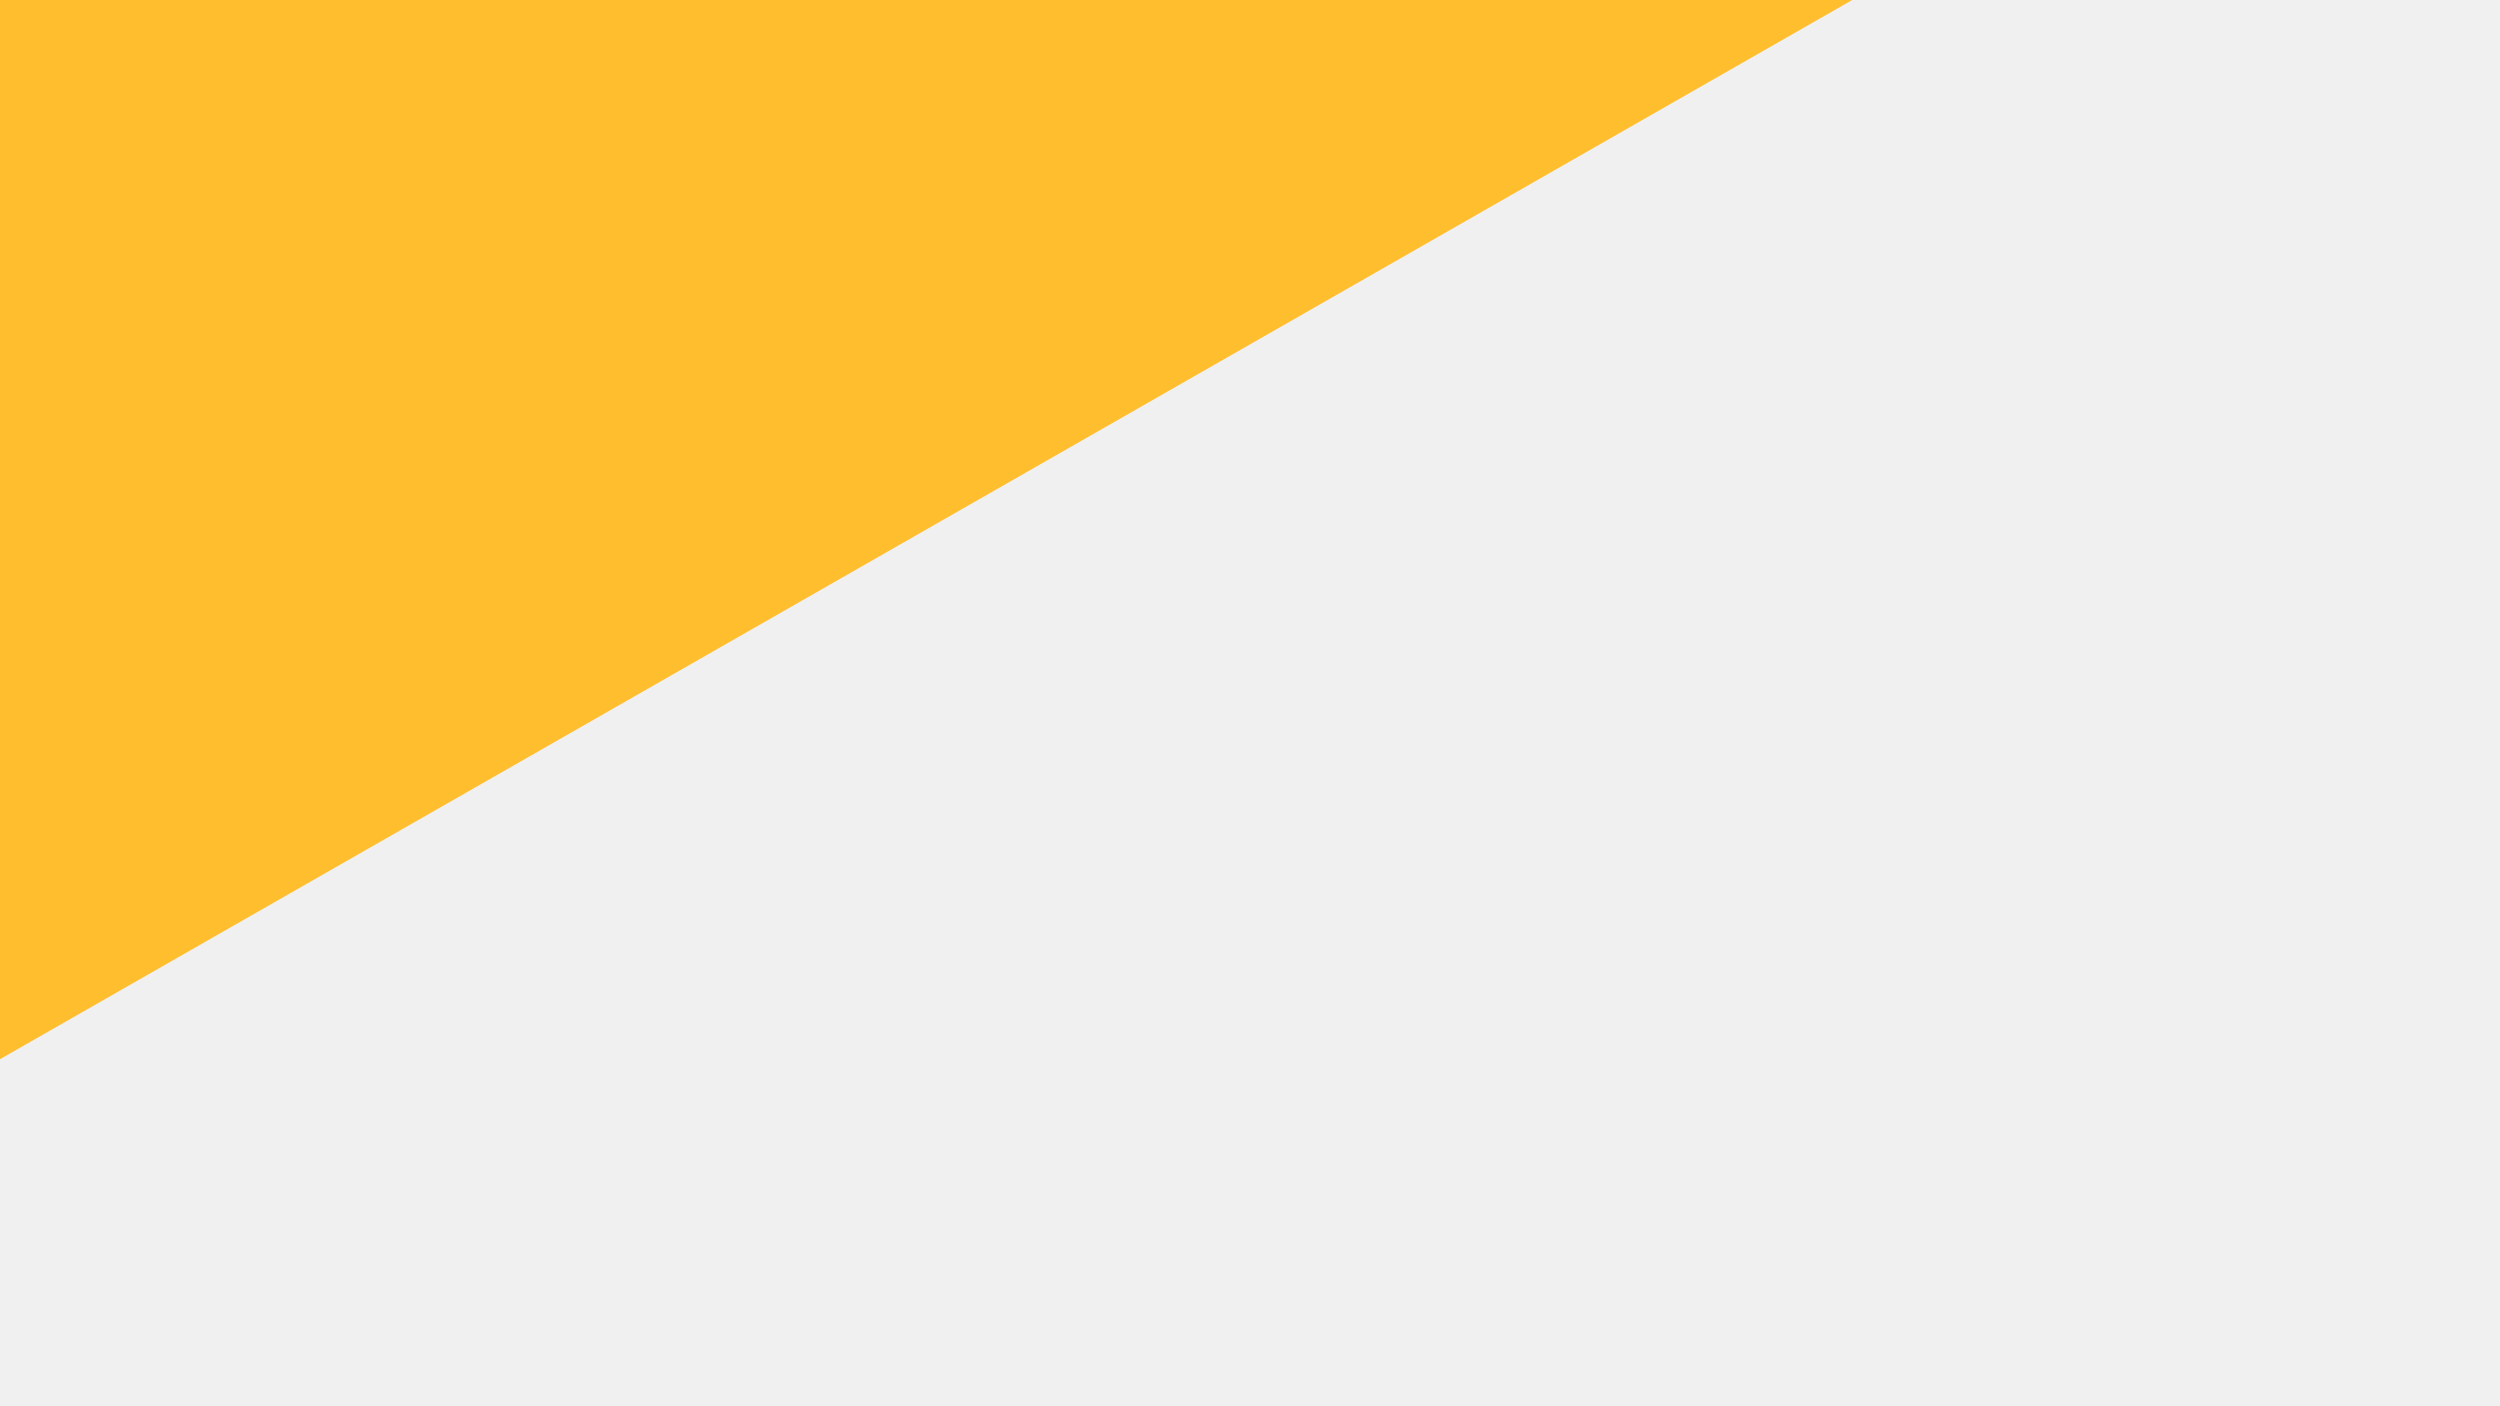
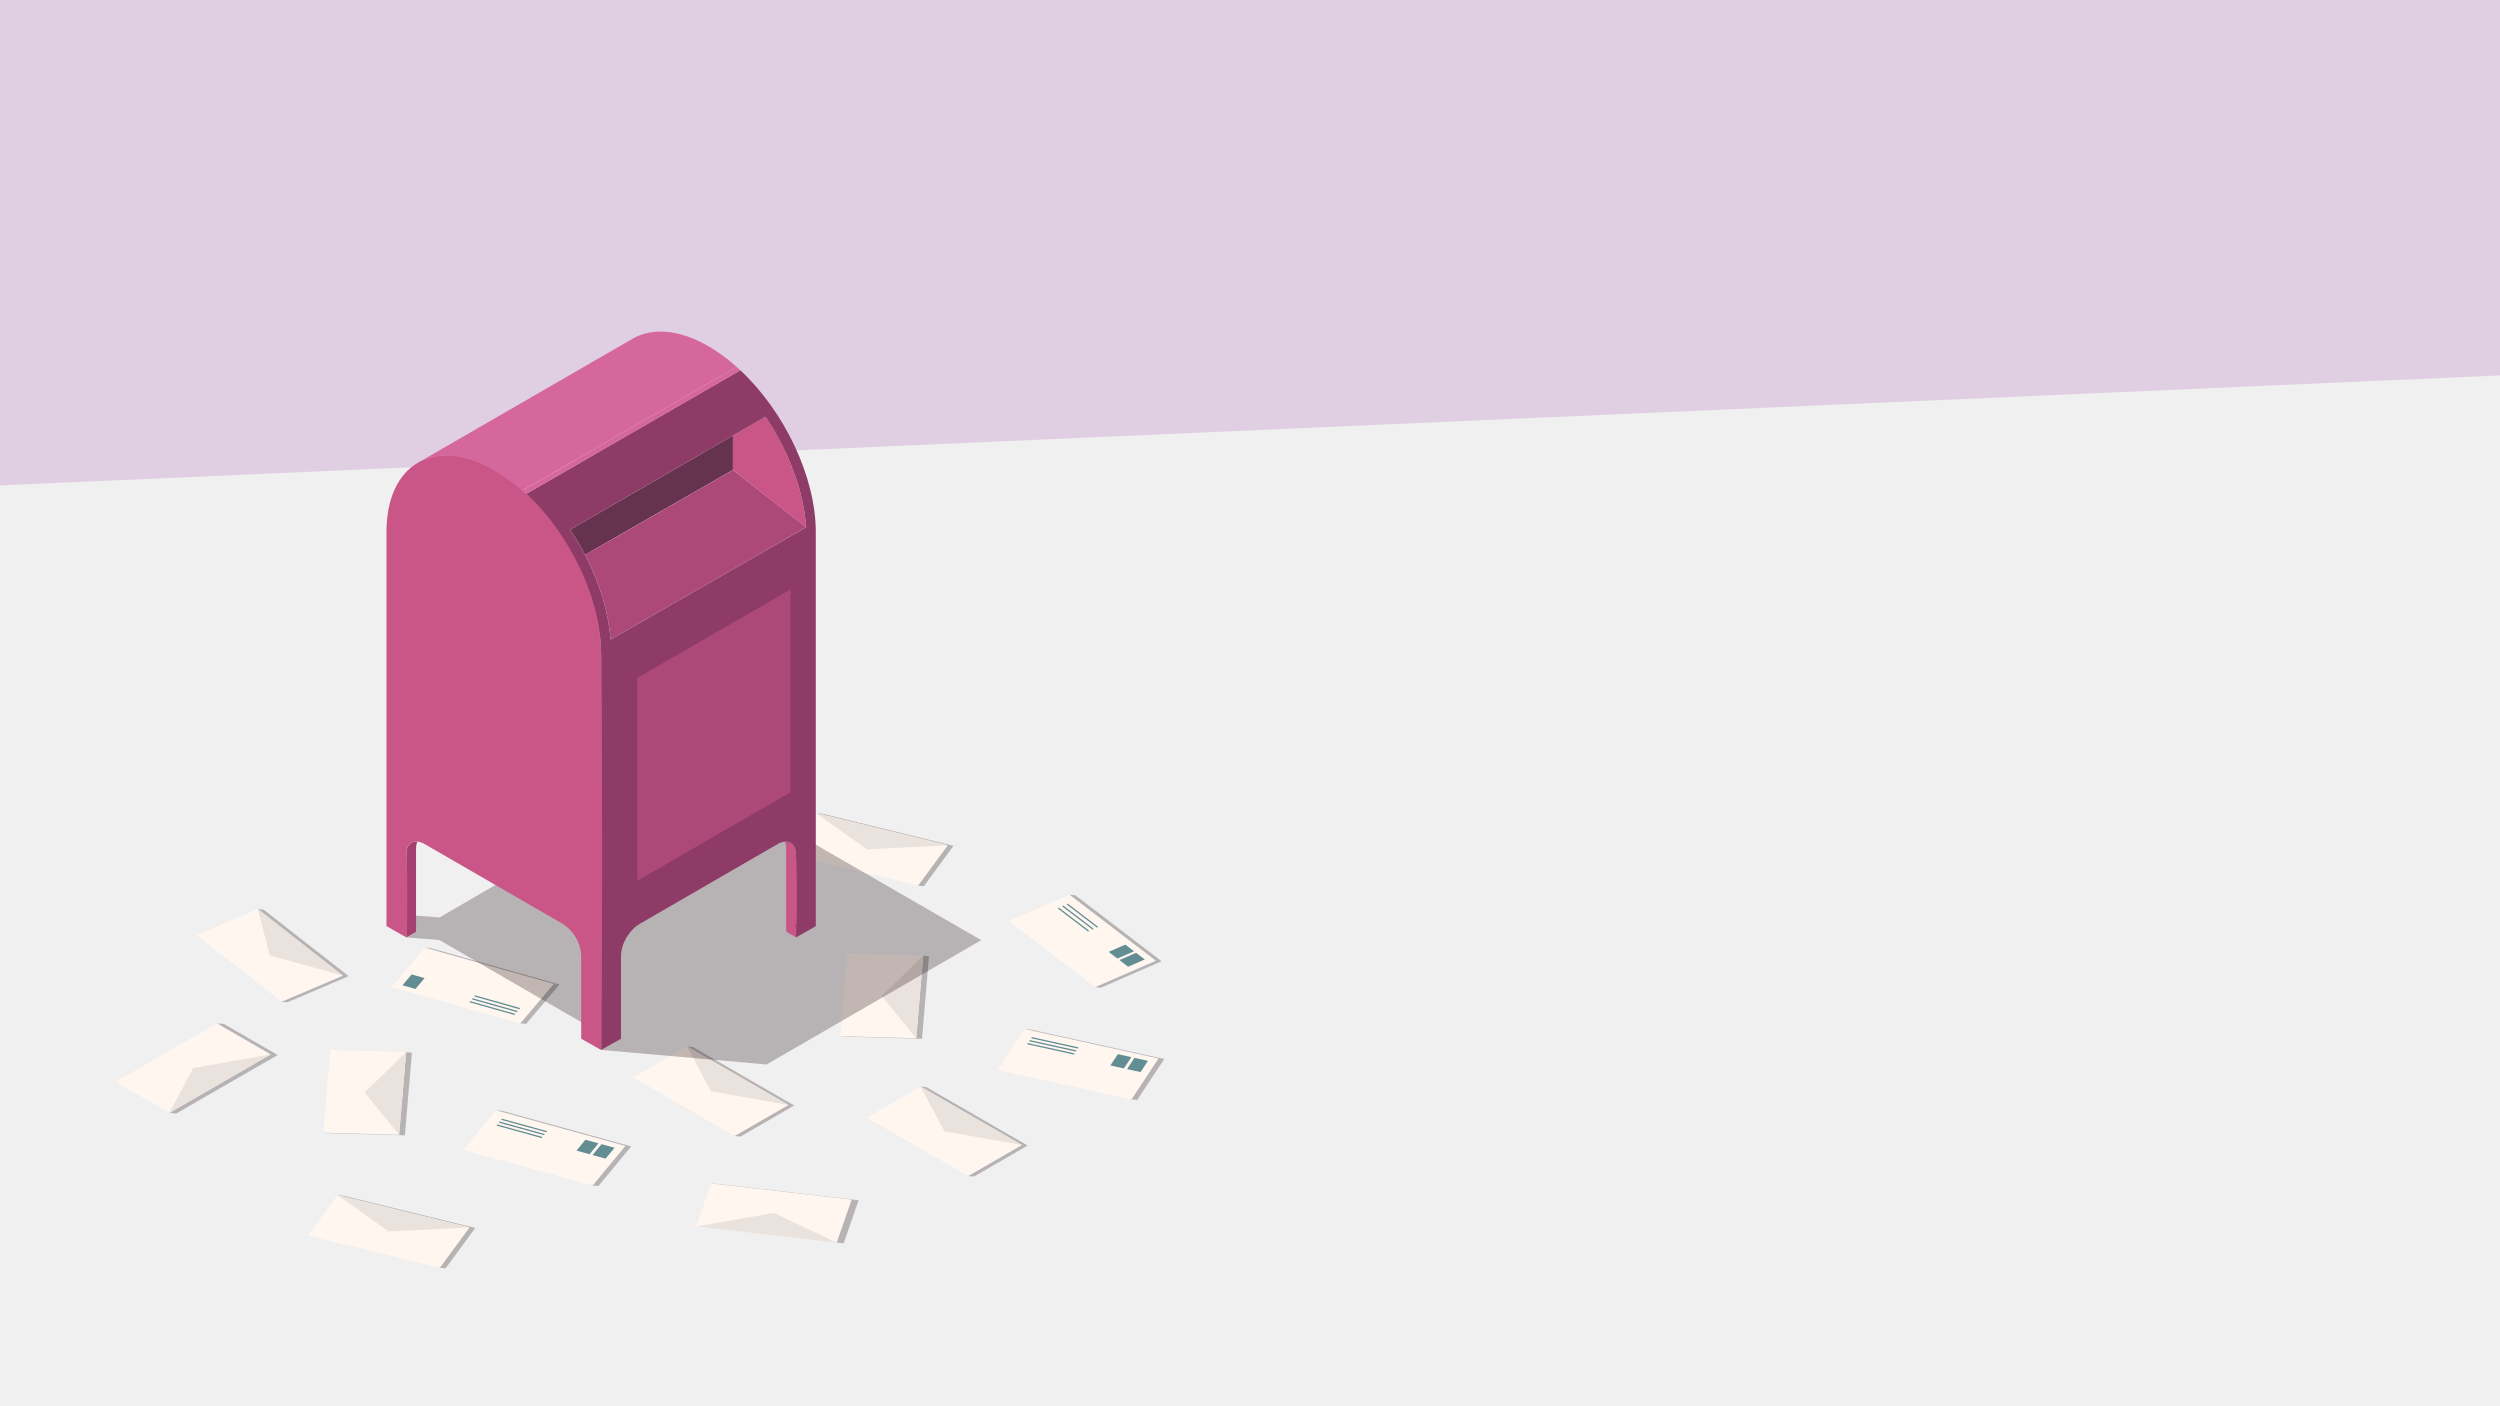
<svg xmlns="http://www.w3.org/2000/svg" viewBox="0 0 1366 768">
  <defs>
-     <style>.cls-1{fill:#ffbe2e;}</style>
+     <style>.cls-1{isolation:isolate;}.cls-2{fill:#e0cfe2;fill-rule:evenodd;}.cls-3{fill:#52494b;opacity:0.36;mix-blend-mode:multiply;}.cls-4{fill:#fff6f0;}.cls-5{fill:#628d93;}.cls-6{fill:#eae2dd;}.cls-7{fill:#c95687;}.cls-8{fill:#66334e;}.cls-9{fill:#ad4979;}.cls-10{fill:#a54171;}.cls-11{fill:#fff;stroke:#231f20;stroke-miterlimit:10;stroke-width:0.72px;}.cls-12{fill:#8e3c67;}.cls-13{fill:#d6679c;}</style>
  </defs>
-   <g id="Code">
-     <polygon class="cls-1" points="1365.88 -202.34 0 578.74 0 -713.35 1365.88 -715.23 1365.88 -202.34" />
+   <g class="cls-1">
+     <g id="Contact_New" data-name="Contact New">
+       <polygon class="cls-2" points="1366 205.13 0 265.23 0 -1 1366 -1 1366 205.13" />
+       <polygon class="cls-3" points="287.47 559.46 305.71 537.92 235.35 518.06 232.2 517.79 284.32 559.18 287.47 559.46" />
+       <polygon class="cls-4" points="232.2 517.79 302.56 537.64 284.32 559.18 213.97 539.33 232.2 517.79" />
+       <polygon class="cls-5" points="232.01 534.44 224.92 532.43 219.9 538.36 227 540.36 232.01 534.44" />
+       <path class="cls-5" d="M281.1,554.56H281l-24.07-6.79a.36.36,0,1,1,.19-.69l24.07,6.79a.36.36,0,0,1-.1.7Z" />
+       <path class="cls-5" d="M282.44,553h-.1l-24.07-6.79a.36.36,0,1,1,.19-.69l24.07,6.79a.36.36,0,0,1-.1.7Z" />
+       <path class="cls-5" d="M283.77,551.41h-.1L259.6,544.6a.36.36,0,1,1,.19-.69l24.07,6.79a.36.36,0,0,1-.1.7Z" />
+       <polygon class="cls-3" points="462.29 566.42 503.77 567.6 507.61 522.44 504.46 522.16 459.14 566.14 462.29 566.42" />
+       <polygon class="cls-4" points="459.14 566.14 462.99 520.99 504.46 522.16 500.62 567.32 459.14 566.14" />
+       <polygon class="cls-6" points="481.8 544.15 500.62 567.32 504.46 522.16 481.8 544.15" />
+       <polygon class="cls-3" points="392.35 646.94 469.14 655.8 461 679.31 457.19 678.98 388.54 646.61 392.35 646.94" />
+       <polygon class="cls-4" points="388.54 646.61 465.33 655.47 457.19 678.98 380.4 670.12 388.54 646.61" />
+       <polygon class="cls-6" points="422.87 662.79 380.4 670.12 457.19 678.98 422.87 662.79" />
+       <polygon class="cls-3" points="179.75 619.16 221.23 620.34 225.07 575.18 221.93 574.91 176.6 618.89 179.75 619.16" />
+       <polygon class="cls-4" points="176.6 618.89 180.45 573.73 221.93 574.91 218.08 620.07 176.6 618.89" />
+       <polygon class="cls-6" points="199.26 596.9 218.08 620.07 221.93 574.91 199.26 596.9" />
+       <polygon class="cls-3" points="445.75 444.23 501.64 483.95 504.79 484.22 521 462.15 448.9 444.5 445.75 444.23" />
+       <polygon class="cls-4" points="501.64 483.95 429.55 466.3 445.75 444.23 517.85 461.87 501.64 483.95" />
+       <polygon class="cls-6" points="473.7 464.08 517.85 461.87 445.75 444.23 473.7 464.08" />
+       <polygon class="cls-3" points="184.45 653.03 240.34 692.75 243.49 693.03 259.69 670.95 187.6 653.31 184.45 653.03" />
+       <polygon class="cls-4" points="240.34 692.75 168.24 675.11 184.45 653.03 256.55 670.68 240.34 692.75" />
+       <polygon class="cls-6" points="212.39 672.89 256.55 670.68 184.45 653.03 212.39 672.89" />
+       <polygon class="cls-3" points="404.59 621 433.95 604.04 378.58 572.07 375.43 571.8 401.44 620.72 404.59 621" />
+       <polygon class="cls-4" points="401.44 620.72 346.06 588.75 375.43 571.8 430.8 603.77 401.44 620.72" />
+       <polygon class="cls-6" points="388.43 596.26 430.8 603.77 375.43 571.8 388.43 596.26" />
+       <polygon class="cls-3" points="418.87 446.04 328.47 438.13 338.92 443.93 240.14 501.29 222.04 499.89 222.04 512.2 240.14 513.66 336.26 569.31 328.47 573.69 346.57 575.27 346.57 575.27 346.57 575.27 418.87 581.64 536.16 513.7 418.87 446.04" />
+       <path class="cls-7" d="M429.83,459.81a6.42,6.42,0,0,0-1,0,10.44,10.44,0,0,1,.73,4.1v45.17l5.33,3.08V467C434.9,462.46,432.91,459.94,429.83,459.81Z" />
+       <path class="cls-8" d="M328.47,279.58l-5.07,2.93-11.91,6.88h0a144.16,144.16,0,0,1,8.17,13.78L323.4,301l5.07-2.91,72-41.35V238Z" />
+       <path class="cls-9" d="M400.48,256.78l-72,41.35L323.4,301l-3.73,2.14q2,3.83,3.73,7.75a133.43,133.43,0,0,1,5.07,13.18,107.82,107.82,0,0,1,5.11,25.35l106.9-61.37Z" />
+       <path class="cls-10" d="M222,467v45.17l5.33-3.08V463.95a10.39,10.39,0,0,1,.73-4.1C224.46,459.44,222,462,222,467Z" />
+       <path class="cls-7" d="M328.25,352.53c-.08-1.18-.2-2.36-.33-3.55A110,110,0,0,0,323.4,328a136.43,136.43,0,0,0-9.07-21.78,144.17,144.17,0,0,0-8.17-13.77h0C296.22,277.67,283.67,265,270,257.06l-.2-.12c-14.84-8.57-28.38-10-38.7-5.49a27.9,27.9,0,0,0-2.76,1.39c-10.61,6.13-17.18,19.28-17.18,38h0V506L222,512.19V467c0-5,2.42-7.58,6.07-7.18a10.87,10.87,0,0,1,4.18,1.5l75.06,43.4a21.83,21.83,0,0,1,10.26,17.67v45.17l10.86,6.15v-6.1h0V358.55Q328.47,355.57,328.25,352.53Z" />
+       <polygon class="cls-11" points="434.9 506.1 435.19 505.93 434.9 505.77 434.9 506.1" />
+       <path class="cls-7" d="M418.29,227.69,400.48,238v18.8l40,31.31h0C439.1,268,430.73,246.18,418.29,227.69Z" />
+       <path class="cls-12" d="M404.54,202.31,287.24,270a130.1,130.1,0,0,1,18.92,22.44h0a144.17,144.17,0,0,1,8.17,13.77A136.43,136.43,0,0,1,323.4,328,110,110,0,0,1,327.92,349c.13,1.19.24,2.37.33,3.55q.22,3,.22,6V567.64h0v6.1l10.86-6.15V522.41c0-6.77,4.47-14.28,10.33-17.67l75-43.4a10.9,10.9,0,0,1,4.16-1.5,6.39,6.39,0,0,1,1,0c3.08.13,5.07,2.65,5.07,7.21v38.75l.29.16-.29.16v6.1l5.67-3.21.12.07v-.14l5.07-2.87V290.78C445.76,260.37,428.42,224.67,404.54,202.31ZM323.4,310.93q-1.74-3.92-3.73-7.75a144.15,144.15,0,0,0-8.17-13.78h0l11.91-6.88,5.07-2.93,72-41.61,17.81-10.29c12.43,18.49,20.81,40.31,22.19,60.4l-106.9,61.37a107.82,107.82,0,0,0-5.11-25.35A133.44,133.44,0,0,0,323.4,310.93Z" />
+       <polygon class="cls-9" points="431.87 432.91 348.15 481.25 348.15 370.47 431.87 322.13 431.87 432.91" />
+       <path class="cls-7" d="M328.47,358.55l-.1-1.86-.12-2.23c-.05-.88-.07-1.88-.21-3-.21-2.26-.54-5-1.11-8.08s-1.34-6.56-2.37-10.29-2.34-7.72-3.94-11.85-3.51-8.41-5.67-12.73a143,143,0,0,0-7.38-12.94c-1.36-2.13-2.82-4.25-4.32-6.34-.75-1-1.5-2.08-2.3-3.09l-1.18-1.53-1.21-1.51a121.22,121.22,0,0,0-10.32-11.38,103,103,0,0,0-11.36-9.6A86.36,86.36,0,0,0,265,254.85a57,57,0,0,0-11.63-4.38A42.49,42.49,0,0,0,243,249.17a32.58,32.58,0,0,0-8,1l-1.53.46c-.48.14-.91.33-1.33.48A22,22,0,0,0,230,252c-1.1.52-1.65.85-1.65.85s.55-.35,1.63-.9a22.05,22.05,0,0,1,2-.92c.41-.16.84-.37,1.32-.52l1.53-.5a32.89,32.89,0,0,1,8.09-1.24,40.72,40.72,0,0,1,10.57,1.12,57.64,57.64,0,0,1,11.84,4.26,80.41,80.41,0,0,1,12.06,7.19A104,104,0,0,1,288.95,271a121.55,121.55,0,0,1,10.46,11.43l1.21,1.52,1.18,1.55c.79,1,1.55,2.08,2.3,3.14,1.5,2.1,2.94,4.23,4.31,6.4a143.94,143.94,0,0,1,7.37,13.07,130.76,130.76,0,0,1,9.36,24.85,103,103,0,0,1,2.18,10.39c.5,3.12.77,5.87.93,8.12.12,1.13.11,2.15.13,3l0,2.23Z" />
+       <path class="cls-7" d="M328.47,573.74l-.09-9c0-5.72-.17-13.88-.21-23.68L328,507.58l-.07-38.39c0-13.07,0-26.14.07-38.39s.12-23.68.17-33.49.17-18,.21-23.68l.09-9,.09,9c0,5.72.17,13.88.21,23.68l.17,33.49c0,12.25,0,25.32.07,38.39l-.07,38.39-.17,33.49c0,9.8-.17,18-.21,23.68Z" />
+       <path class="cls-7" d="M434.9,512.19s0-.71-.11-1.94-.14-3-.21-5.12-.13-4.59-.17-7.23l0-4.08,0-4.21,0-4.21c0-1.39,0-2.76,0-4.08,0-2.65.1-5.12.17-7.23s.16-3.88.21-5.12.11-1.94.11-1.94,0,.71.11,1.94.15,3,.21,5.12.13,4.59.17,7.23c0,1.32,0,2.69,0,4.08l0,4.21,0,4.21,0,4.08c0,2.65-.1,5.12-.17,7.23S435,509,435,510.25,434.9,512.19,434.9,512.19Z" />
+       <path class="cls-7" d="M222,512.19s0-.71-.11-1.94-.14-3-.21-5.12-.13-4.59-.17-7.23l0-4.08,0-4.21,0-4.21c0-1.39,0-2.76,0-4.08,0-2.65.1-5.12.17-7.23s.16-3.88.21-5.12S222,467,222,467s0,.71.11,1.94.15,3,.21,5.12.13,4.59.17,7.23c0,1.32,0,2.69,0,4.08l0,4.21,0,4.21,0,4.08c0,2.65-.1,5.12-.17,7.23s-.16,3.88-.21,5.12S222,512.19,222,512.19Z" />
+       <path class="cls-13" d="M400.48,198.69a92.08,92.08,0,0,0-13.37-9.51c-16.2-9.35-30.85-10.23-41.46-4.1L228.36,252.84a27.91,27.91,0,0,1,2.76-1.39c10.32-4.53,23.86-3.07,38.7,5.49l.2.12a94.13,94.13,0,0,1,15.17,11.11l117.3-67.73Q401.5,199.55,400.48,198.69Z" />
+       <path class="cls-13" d="M285.2,268.18q1,.91,2,1.86l117.3-67.72q-1-.95-2-1.86Z" />
+       <polygon class="cls-3" points="506.14 593.96 502.99 593.68 529 642.61 532.15 642.88 561.51 625.93 506.14 593.96" />
+       <polygon class="cls-4" points="529 642.61 473.63 610.63 502.99 593.68 558.37 625.65 529 642.61" />
+       <polygon class="cls-6" points="516 618.14 558.37 625.65 502.99 593.68 516 618.14" />
+       <polygon class="cls-3" points="153.95 547.33 157.1 547.61 190.51 533.37 144 497 140.85 496.72 153.95 547.33" />
+       <polygon class="cls-4" points="153.95 547.33 107.44 510.96 140.85 496.72 187.36 533.1 153.95 547.33" />
+       <polygon class="cls-6" points="147.41 522.03 187.36 533.1 140.85 496.72 147.41 522.03" />
+       <polygon class="cls-3" points="122.35 559.5 151.72 576.45 96.34 608.42 92.54 608.09 118.55 559.16 122.35 559.5" />
+       <polygon class="cls-4" points="63.17 591.13 118.55 559.16 147.91 576.12 92.54 608.09 63.17 591.13" />
+       <polygon class="cls-6" points="105.54 583.62 92.54 608.09 147.91 576.12 105.54 583.62" />
+       <polygon class="cls-3" points="271.05 606.66 323.83 647.77 326.98 648.05 344.87 626.41 274.2 606.93 271.05 606.66" />
+       <polygon class="cls-4" points="323.83 647.77 253.16 628.29 271.05 606.66 341.72 626.14 323.83 647.77" />
+       <polygon class="cls-5" points="323.75 631.12 330.88 633.09 335.8 627.14 328.67 625.17 323.75 631.12" />
+       <polygon class="cls-5" points="314.98 628.7 322.11 630.67 327.02 624.72 319.89 622.75 314.98 628.7" />
+       <path class="cls-5" d="M298.53,618.64h-.1L274.25,612a.36.36,0,1,1,.19-.69l24.18,6.67a.36.36,0,0,1-.09.7Z" />
+       <path class="cls-5" d="M297.22,620.22h-.1l-24.18-6.67a.36.36,0,1,1,.19-.69l24.18,6.67a.36.36,0,0,1-.09.7Z" />
+       <path class="cls-5" d="M295.91,621.81h-.1l-24.18-6.67a.36.36,0,0,1,.19-.69L296,621.11a.36.36,0,0,1-.09.7Z" />
+       <polygon class="cls-3" points="587.51 489.13 584.37 488.86 598.42 539.38 601.57 539.66 634.71 525.21 587.51 489.13" />
+       <polygon class="cls-4" points="598.42 539.38 551.23 503.31 584.37 488.86 631.56 524.94 598.42 539.38" />
+       <polygon class="cls-5" points="611.63 524.58 616.39 528.22 625.5 524.25 620.74 520.61 611.63 524.58" />
+       <polygon class="cls-5" points="605.77 520.1 610.53 523.74 619.64 519.77 614.88 516.13 605.77 520.1" />
+       <path class="cls-5" d="M599.49,506.84a.36.36,0,0,1-.22-.07l-16.15-12.35a.36.36,0,0,1,.43-.57L599.7,506.2a.36.36,0,0,1-.22.64Z" />
+       <path class="cls-5" d="M597.06,507.9a.36.36,0,0,1-.22-.07l-16.15-12.35a.36.36,0,1,1,.43-.57l16.15,12.35a.36.36,0,0,1-.22.64Z" />
+       <path class="cls-5" d="M594.63,509a.36.36,0,0,1-.22-.07l-16.15-12.35a.36.36,0,0,1,.43-.57l16.15,12.35a.36.36,0,0,1-.22.64Z" />
+       <polygon class="cls-3" points="559.84 562.25 618.22 600.76 621.37 601.04 636.16 578.63 562.99 562.53 559.84 562.25" />
+       <polygon class="cls-4" points="618.22 600.76 545.05 584.66 559.84 562.25 633.01 578.36 618.22 600.76" />
+       <polygon class="cls-5" points="615.81 584.17 623.19 585.79 627.25 579.63 619.87 578.01 615.81 584.17" />
+       <polygon class="cls-5" points="606.72 582.17 614.1 583.79 618.17 577.63 610.79 576.01 606.72 582.17" />
+       <path class="cls-5" d="M588.87,572.91h-.08l-25-5.51a.36.36,0,0,1,.15-.7l25,5.51a.36.36,0,0,1-.08.71Z" />
+       <path class="cls-5" d="M587.78,574.55h-.08l-25-5.51a.36.36,0,0,1,.15-.7l25,5.51a.36.36,0,0,1-.08.71Z" />
+       <path class="cls-5" d="M586.7,576.19h-.08l-25-5.51a.36.36,0,1,1,.15-.7l25,5.51a.36.36,0,0,1-.08.71Z" />
+     </g>
  </g>
</svg>
